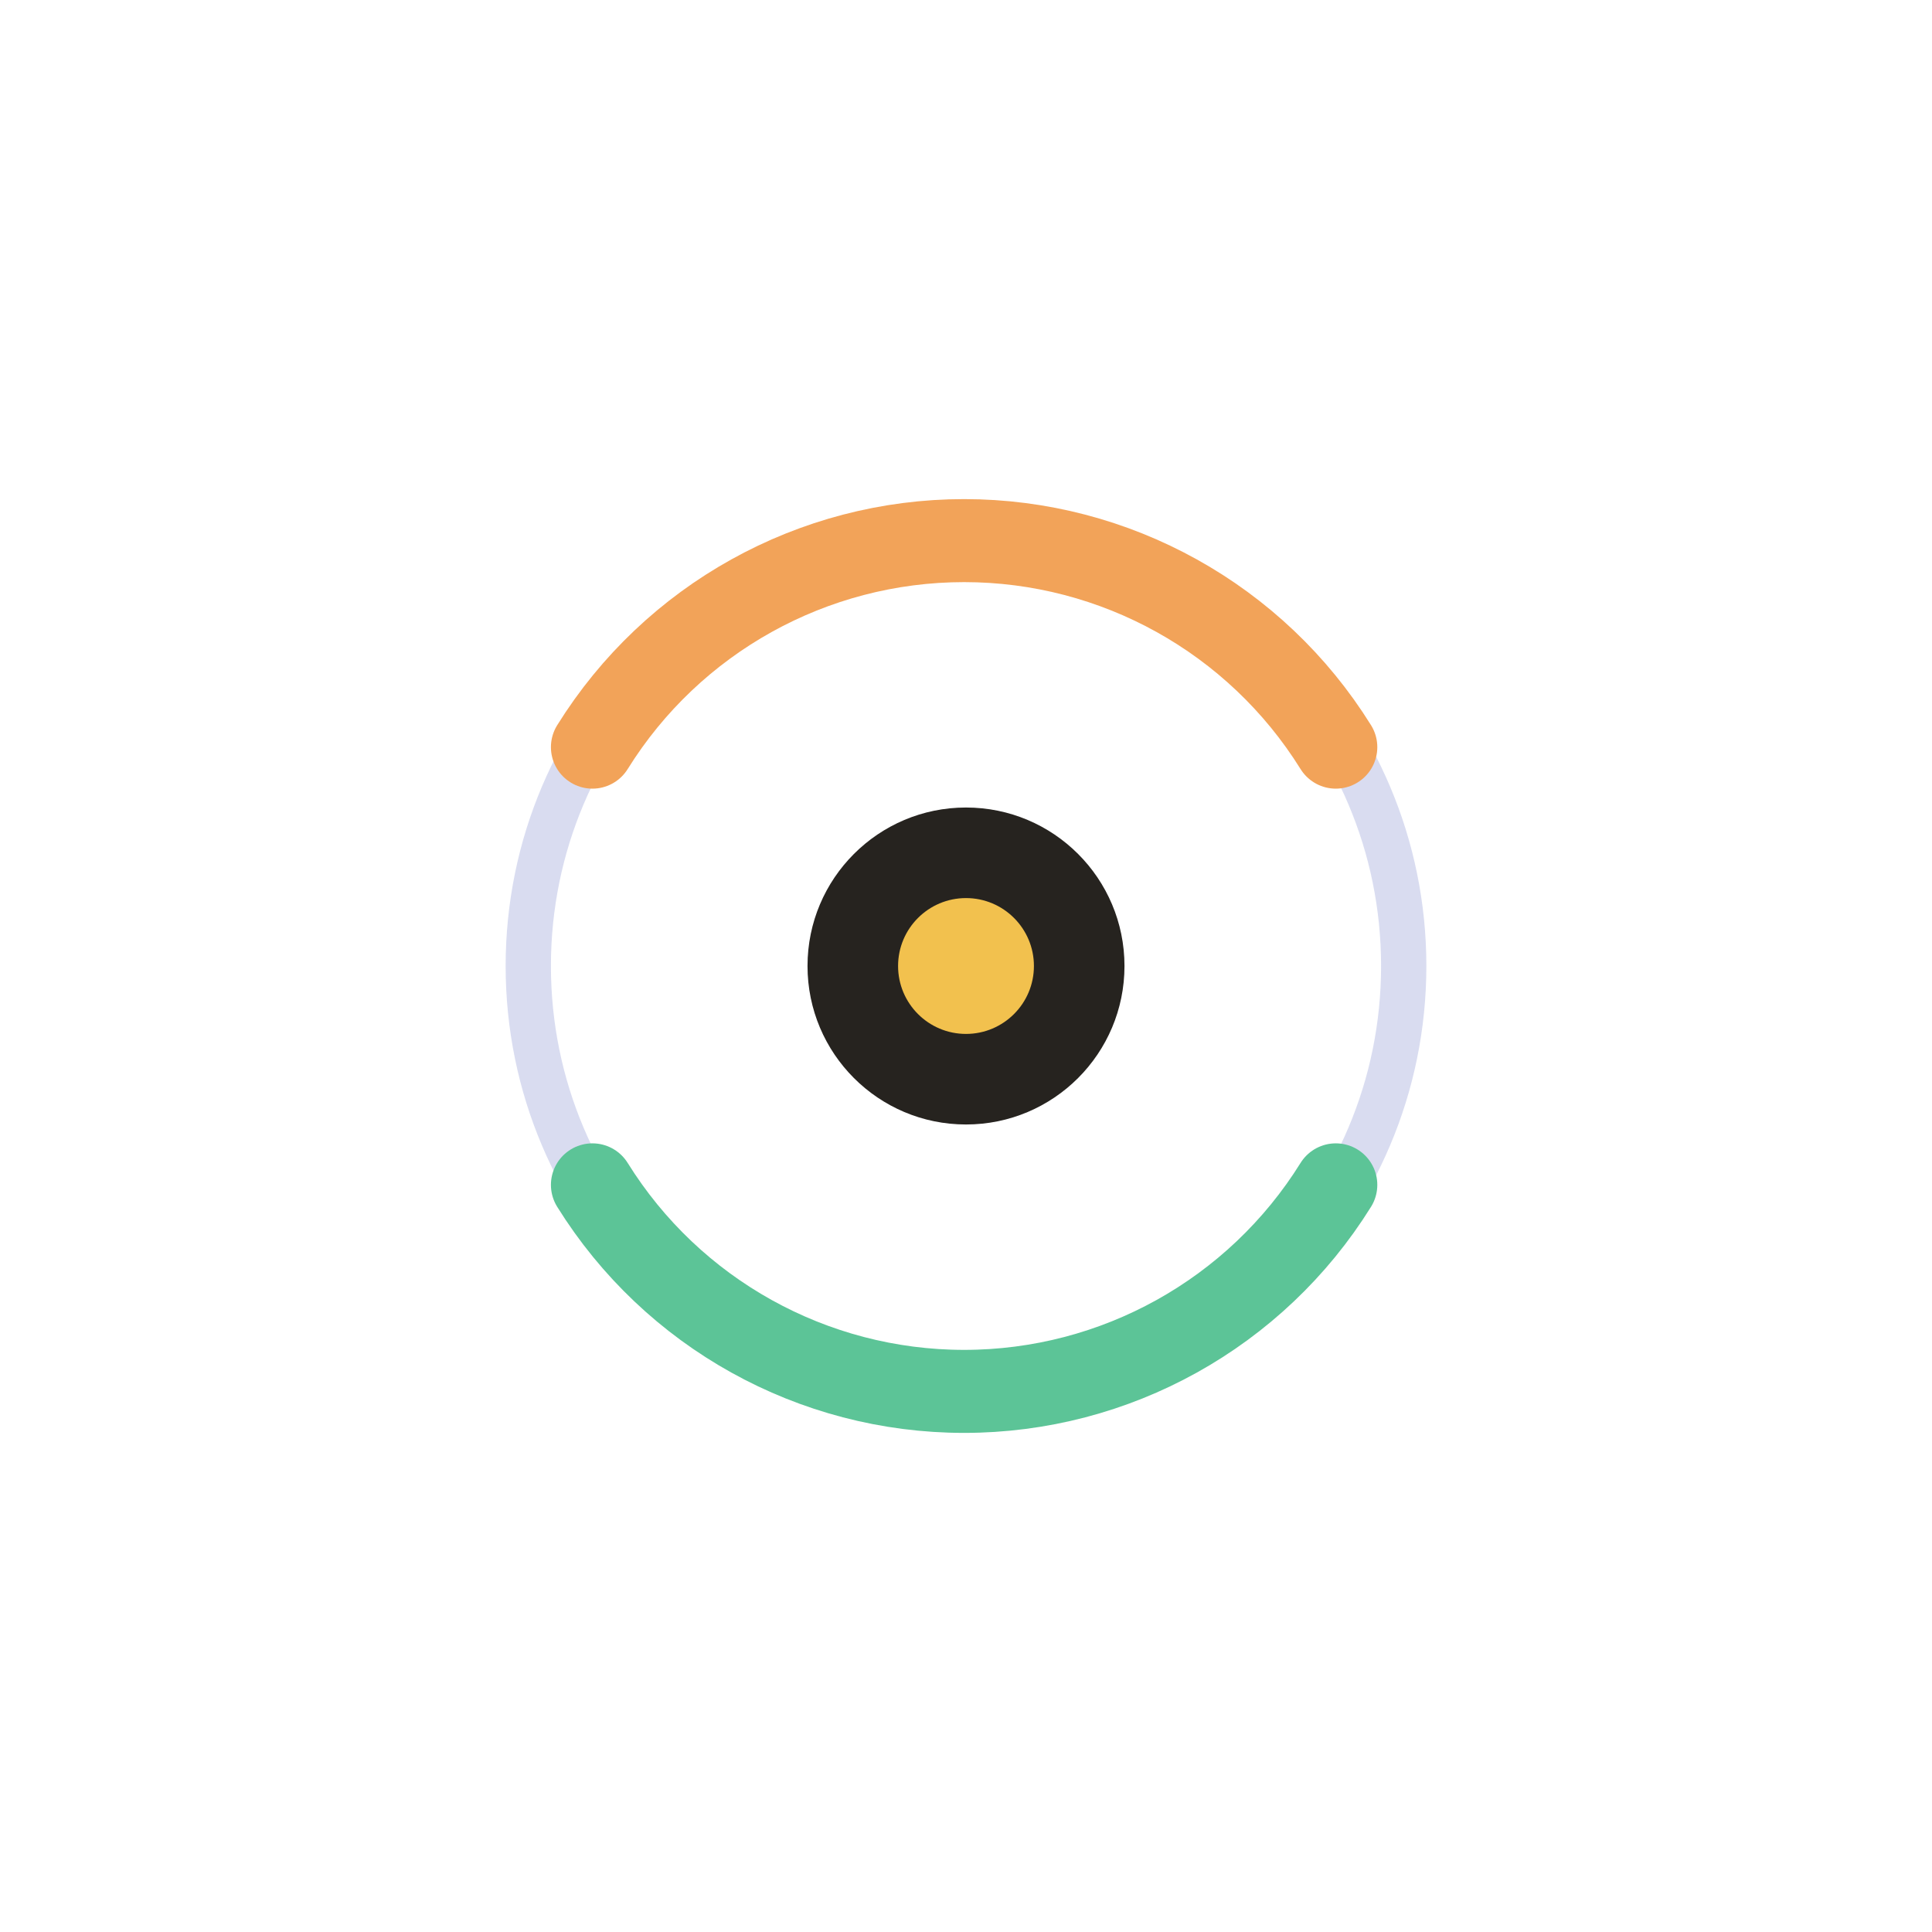
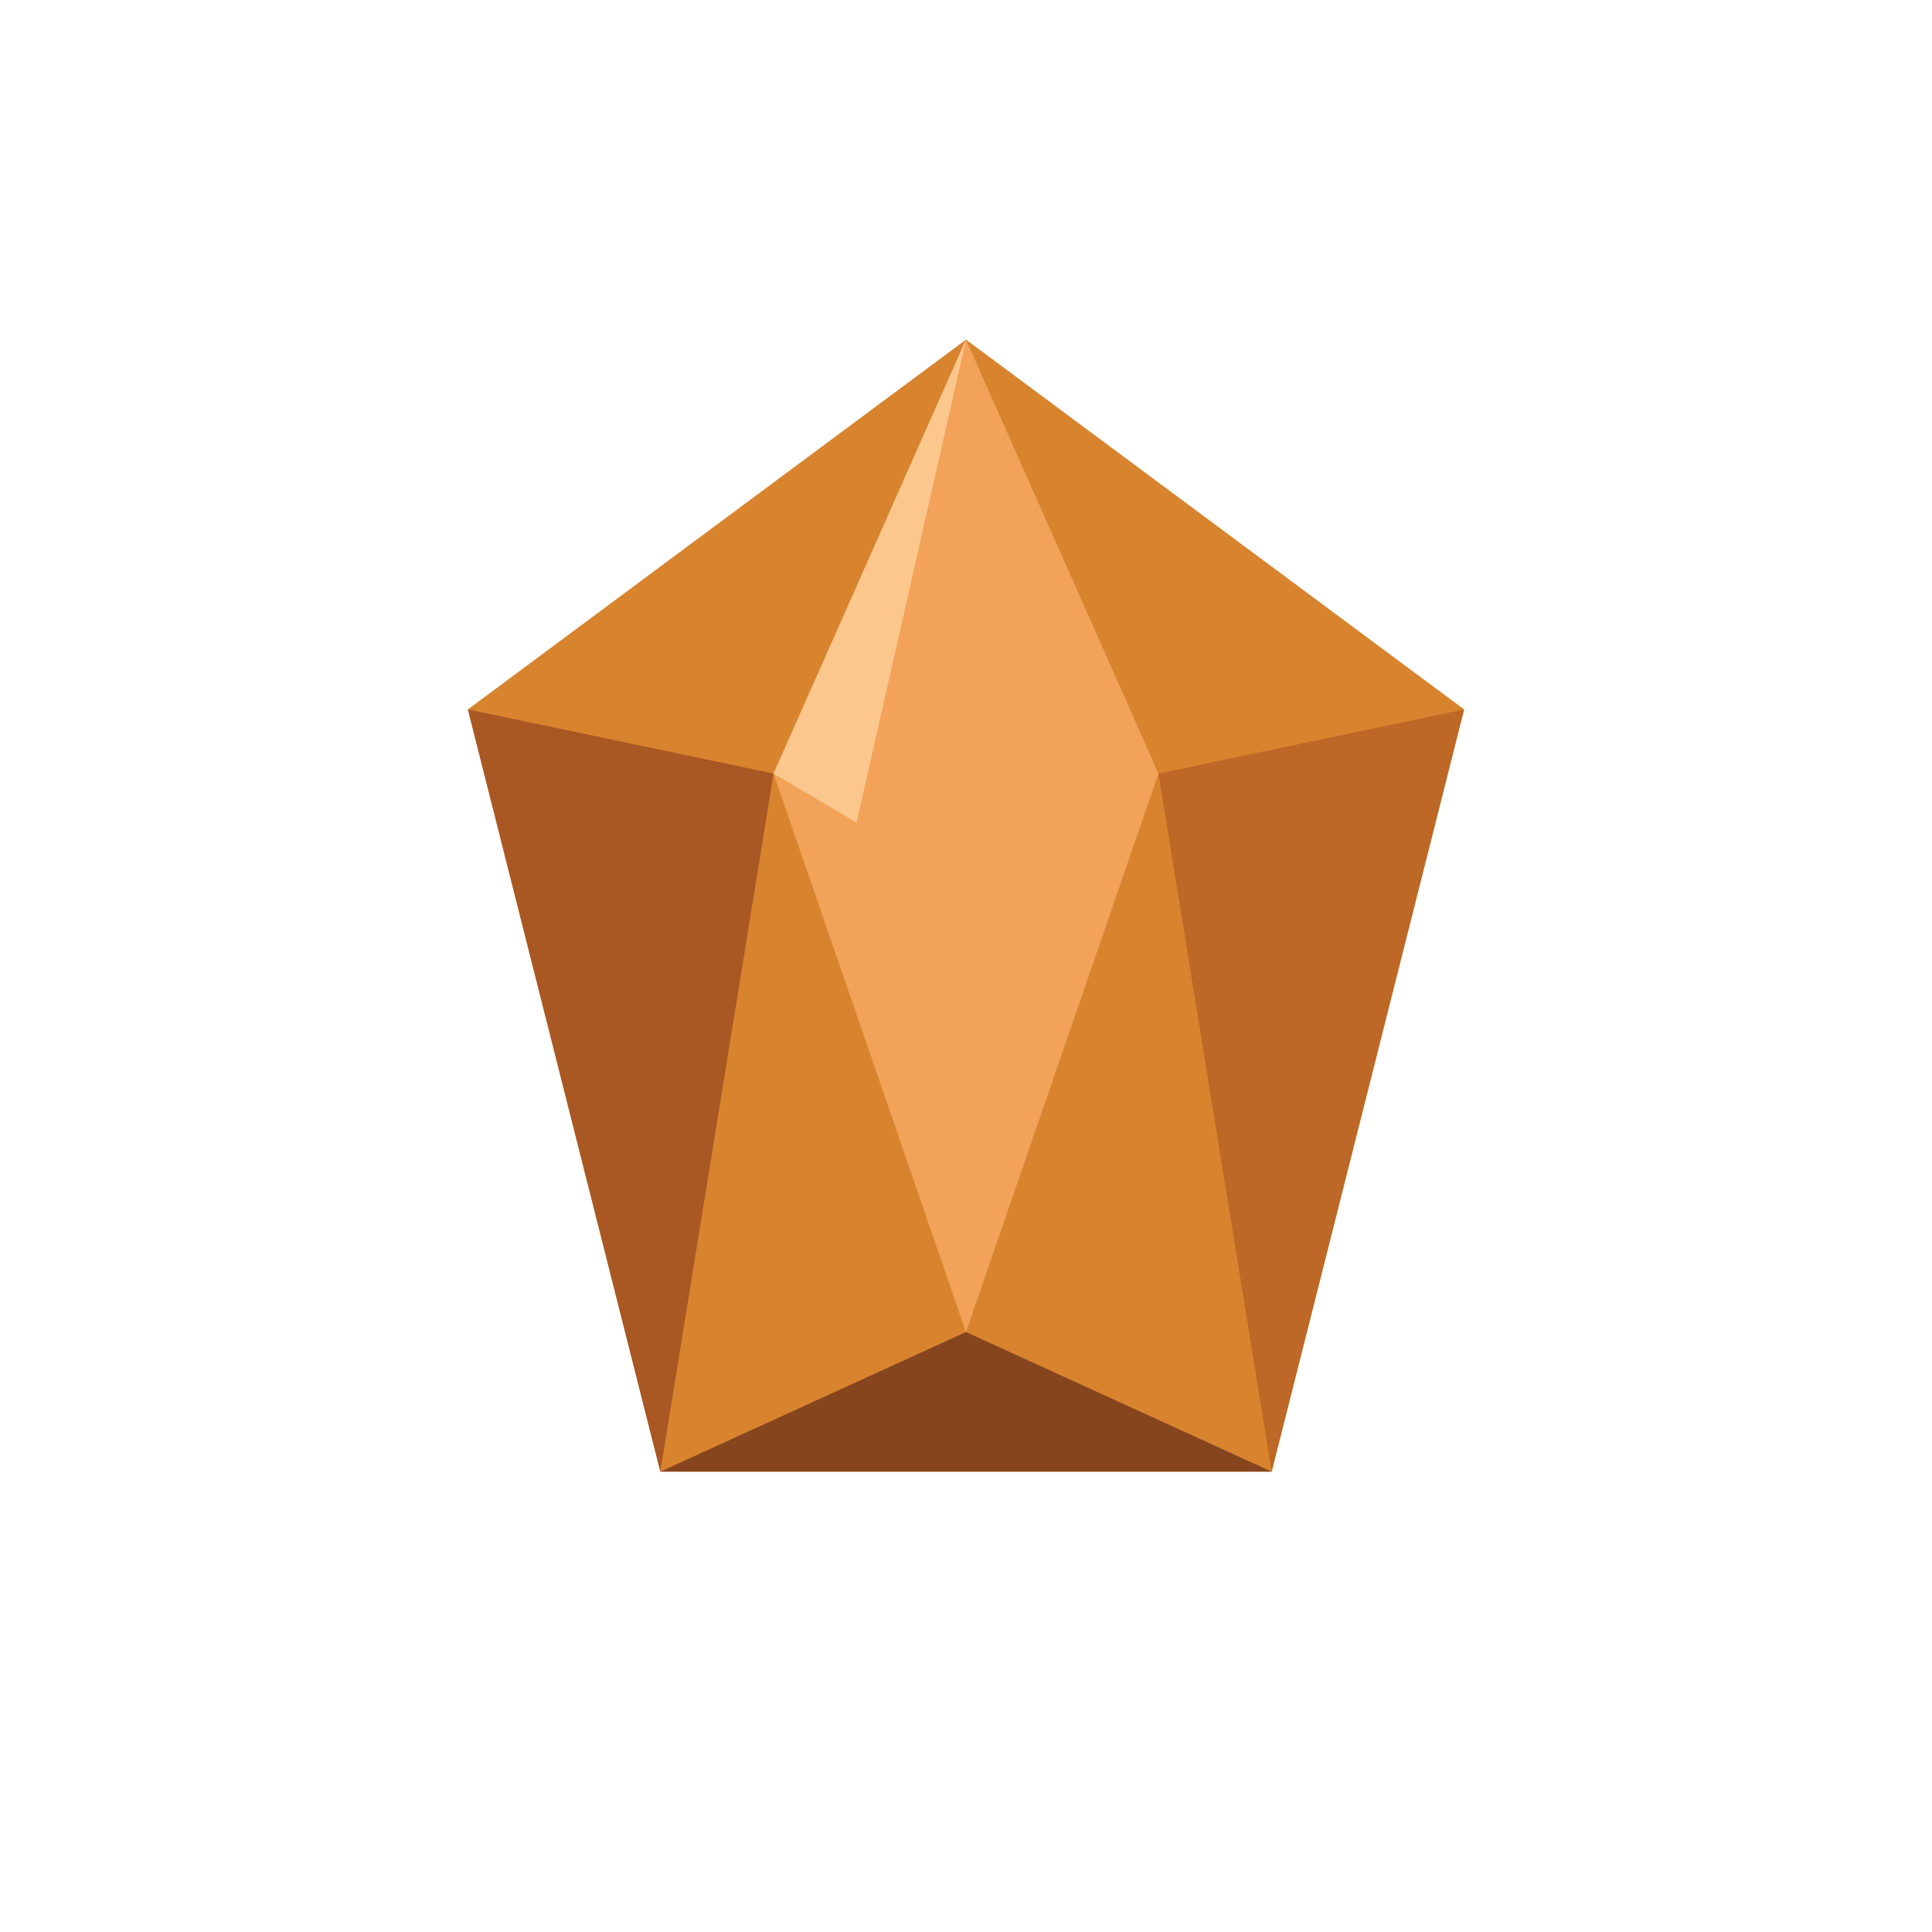
<svg xmlns="http://www.w3.org/2000/svg" viewBox="0 0 512 512" fill="none">
-   <circle cx="256" cy="256" r="116" stroke="#9FA8DA" stroke-width="12" opacity=".4" />
-   <path d="M157 198A116 116 0 0 1 354 198" stroke="#F2A359" stroke-width="22" stroke-linecap="round" />
-   <path d="M354 314A116 116 0 0 1 157 314" stroke="#5CC497" stroke-width="22" stroke-linecap="round" />
-   <circle cx="256" cy="256" r="42" fill="#26231F" />
-   <circle cx="256" cy="256" r="18" fill="#F2C14E" />
+   <path d="M256 90L388 188L337 390H175L124 188L256 90Z" fill="#D8842F" />
+   <path d="M124 188L205 205L175 390L124 188Z" fill="#A95723" />
+   <path d="M388 188L307 205L337 390L388 188Z" fill="#BD6827" />
+   <path d="M205 205L256 90L307 205L256 353L205 205Z" fill="#F2A359" />
+   <path d="M175 390L256 353L337 390H175Z" fill="#87451E" />
+   <path d="M205 205L256 90L227 218Z" fill="#FFD19B" opacity=".78" />
</svg>
